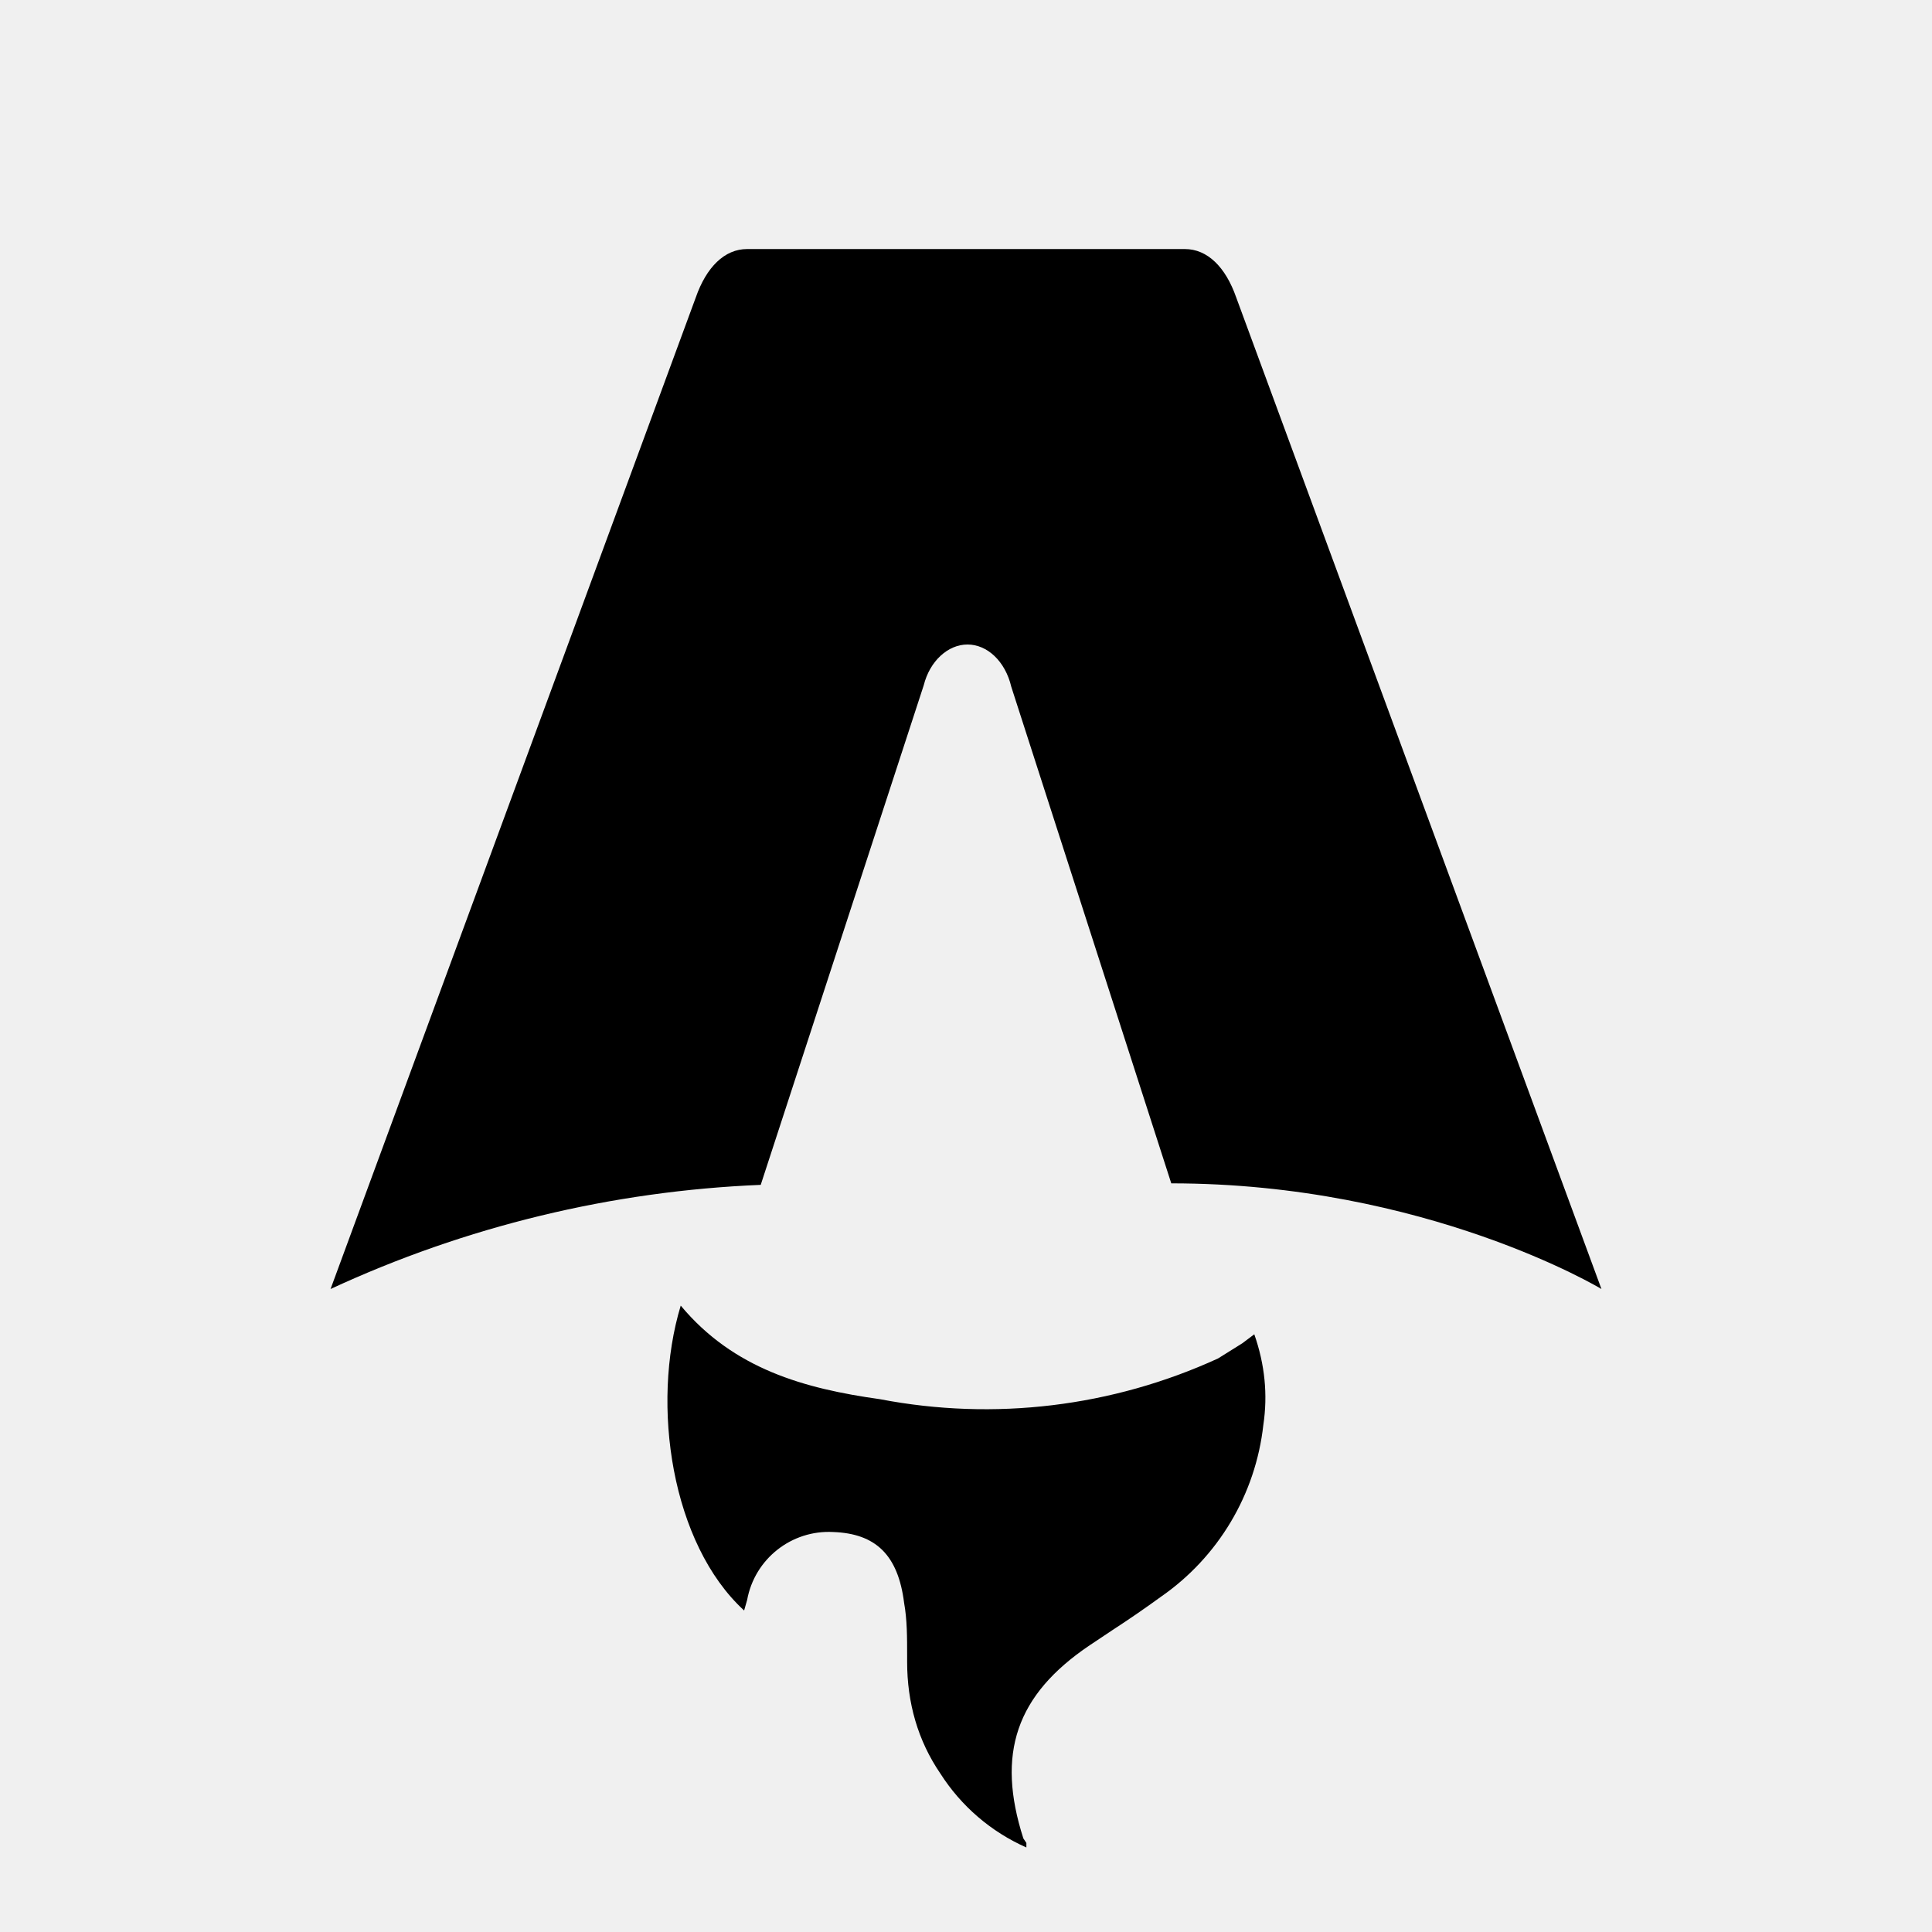
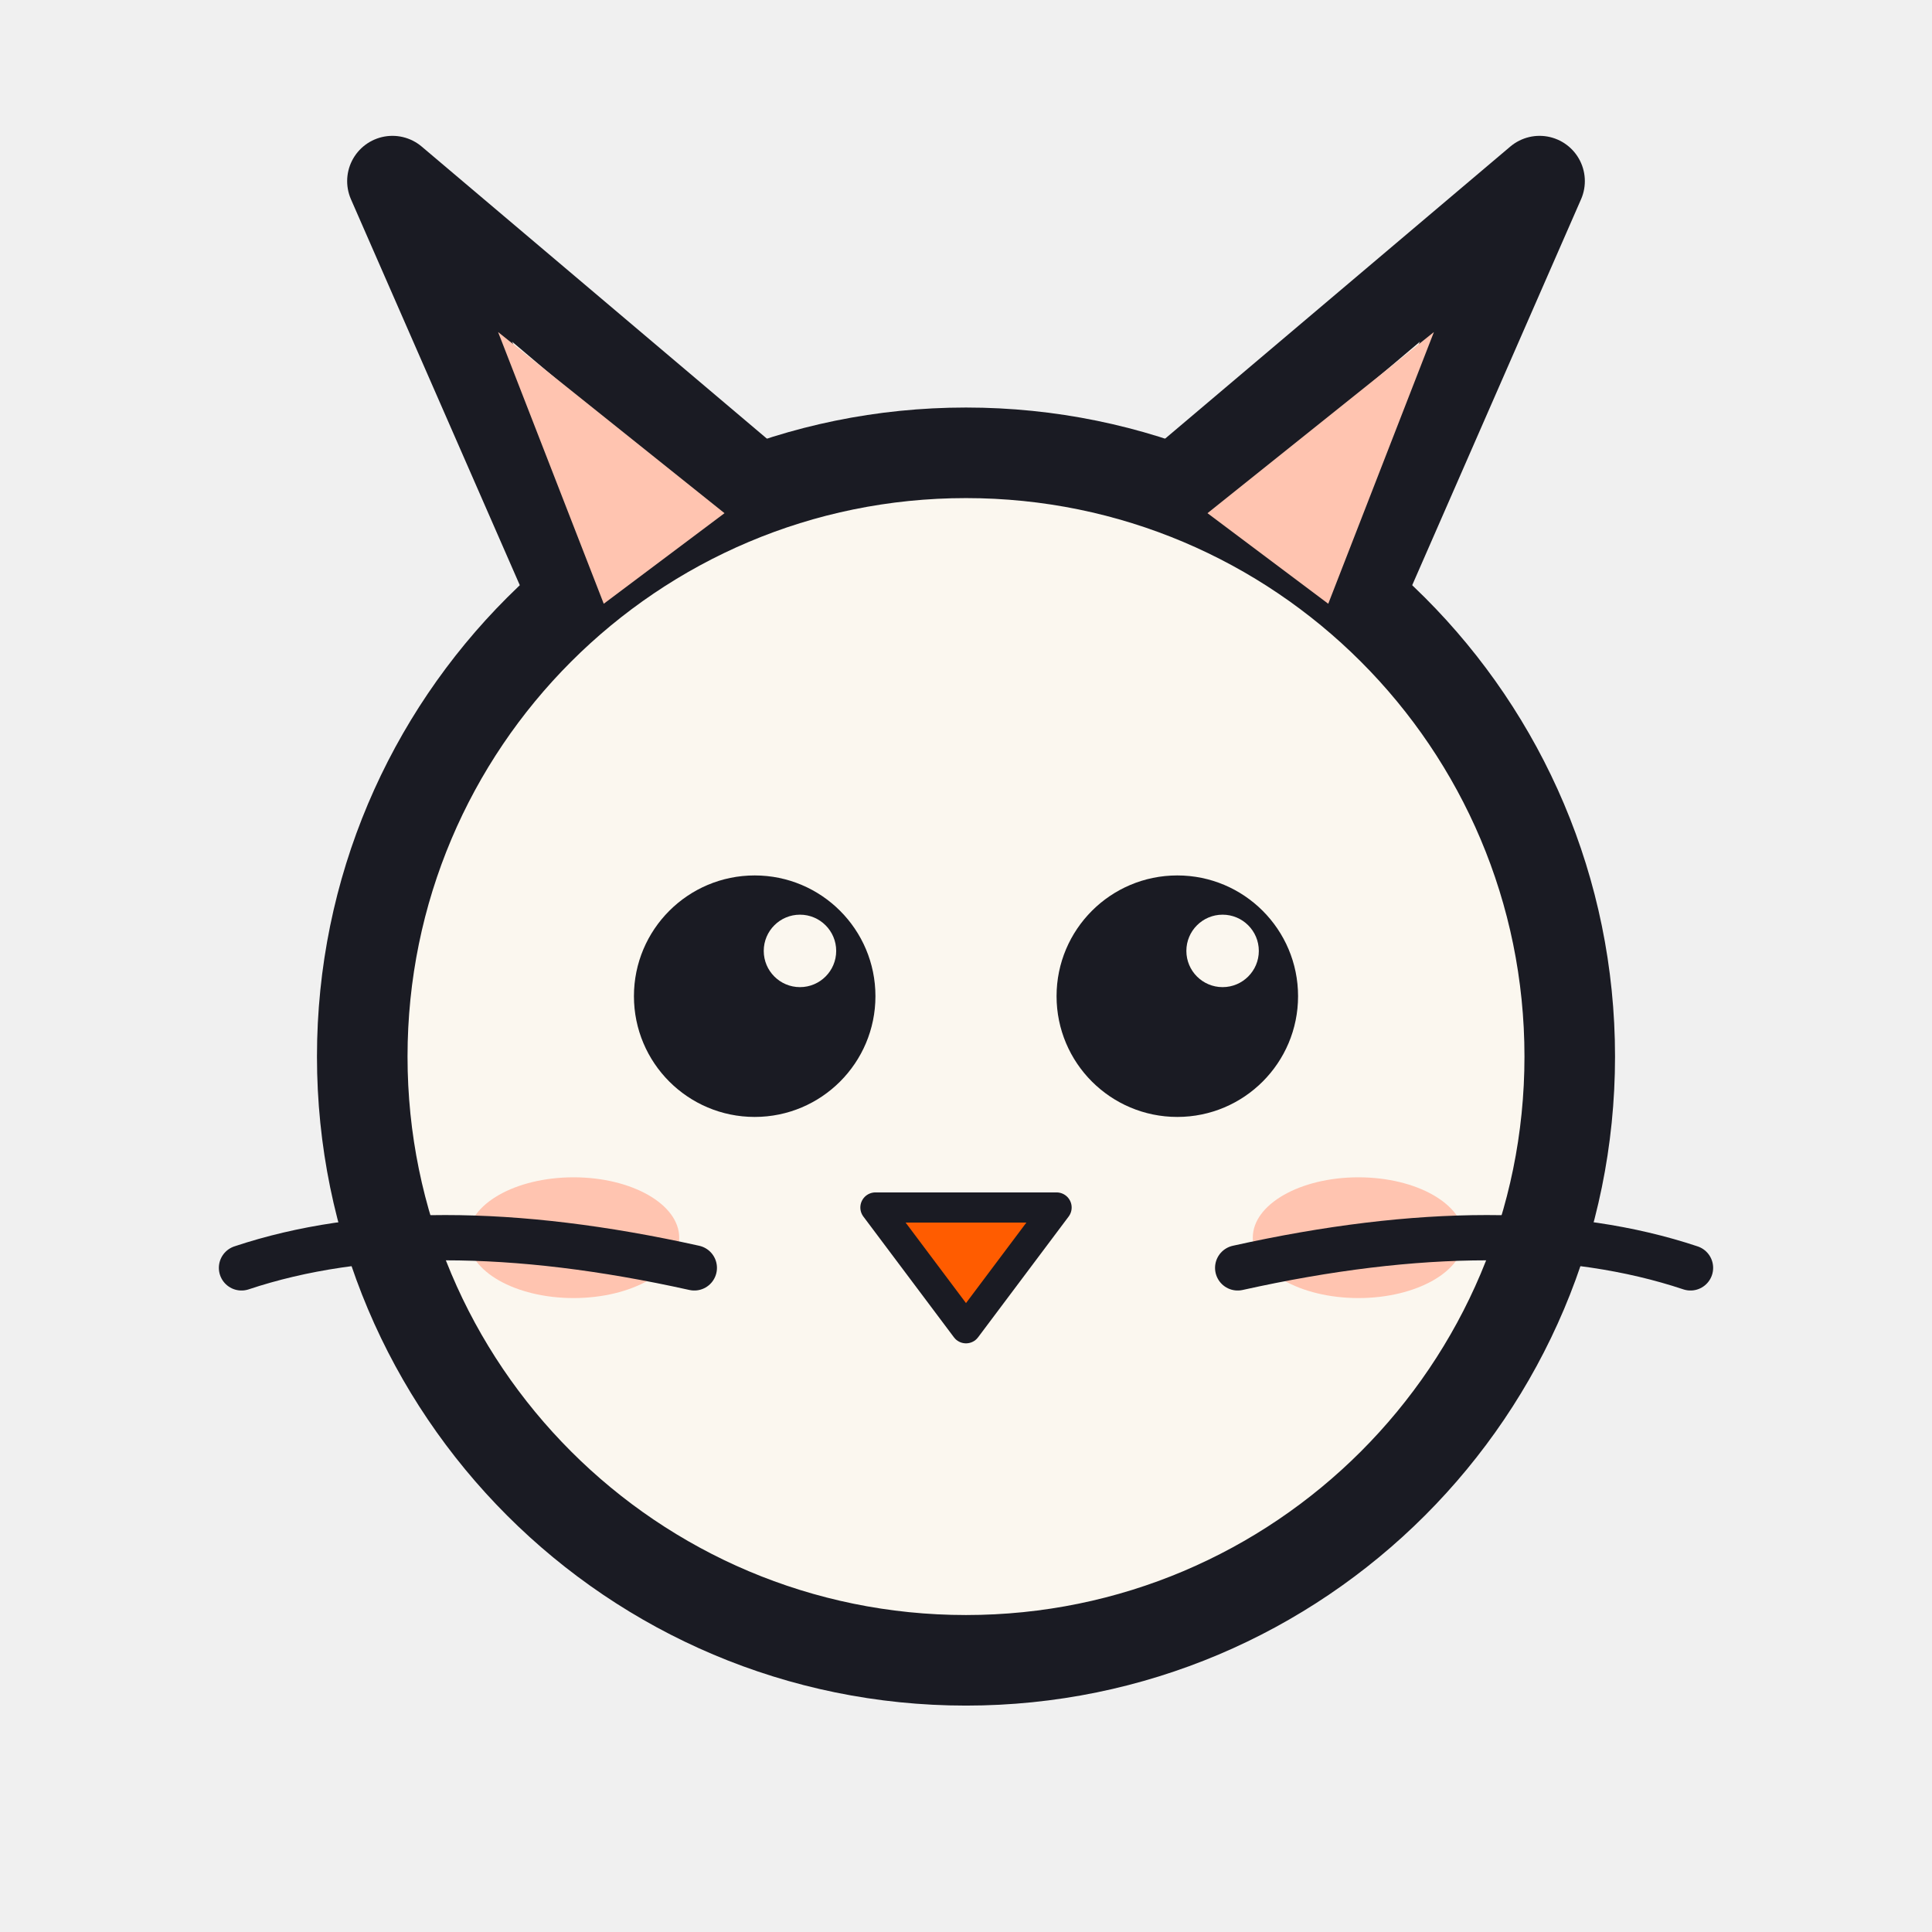
- <svg xmlns="http://www.w3.org/2000/svg" fill="none" viewBox="0 0 128 128">
-   <path d="M50.4 78.5a75.1 75.1 0 0 0-28.5 6.9l24.2-65.7c.7-2 1.9-3.2 3.4-3.2h29c1.5 0 2.7 1.2 3.4 3.2l24.2 65.7s-11.6-7-28.5-7L67 45.5c-.4-1.7-1.6-2.8-2.9-2.8-1.3 0-2.5 1.1-2.9 2.7L50.4 78.5Zm-1.1 28.2Zm-4.2-20.2c-2 6.6-.6 15.8 4.2 20.2a17.5 17.5 0 0 1 .2-.7 5.5 5.5 0 0 1 5.7-4.5c2.8.1 4.3 1.5 4.7 4.7.2 1.1.2 2.3.2 3.5v.4c0 2.7.7 5.2 2.2 7.4a13 13 0 0 0 5.7 4.9v-.3l-.2-.3c-1.8-5.6-.5-9.5 4.4-12.8l1.5-1a73 73 0 0 0 3.2-2.2 16 16 0 0 0 6.8-11.4c.3-2 .1-4-.6-6l-.8.6-1.6 1a37 37 0 0 1-22.4 2.7c-5-.7-9.7-2-13.2-6.2Z" />
-   <style>
-         path { fill: #000; }
-         @media (prefers-color-scheme: dark) {
-             path { fill: #FFF; }
-         }
-     </style>
+ <svg xmlns="http://www.w3.org/2000/svg" viewBox="0 0 128 128">
+   <g fill="none" stroke="#1a1b23" stroke-width="6" stroke-linejoin="round" stroke-linecap="round">
+     <path d="M40 44 L26 12 L52 34 Z" fill="#fbf7ef" />
+     <path d="M88 44 L102 12 L76 34 Z" fill="#fbf7ef" />
+     <circle cx="64" cy="70" r="40" fill="#fbf7ef" />
+   </g>
+   <path d="M40 40 L33 22 L48 34 Z" fill="#ffc4b0" />
+   <path d="M88 40 L95 22 L80 34 Z" fill="#ffc4b0" />
+   <circle cx="50" cy="66" r="8" fill="#1a1b23" />
+   <circle cx="78" cy="66" r="8" fill="#1a1b23" />
+   <circle cx="53" cy="63" r="2.4" fill="#fbf7ef" />
+   <circle cx="81" cy="63" r="2.4" fill="#fbf7ef" />
+   <ellipse cx="38" cy="82" rx="7" ry="4" fill="#ffc4b0" />
+   <ellipse cx="90" cy="82" rx="7" ry="4" fill="#ffc4b0" />
+   <path d="M58 80 L70 80 L64 88 Z" fill="#ff5c00" stroke="#1a1b23" stroke-width="2" stroke-linejoin="round" />
+   <g stroke="#1a1b23" stroke-width="3" stroke-linecap="round" fill="none">
+     <path d="M46 84 Q28 80 16 84" />
+     <path d="M82 84 Q100 80 112 84" />
+   </g>
</svg>
